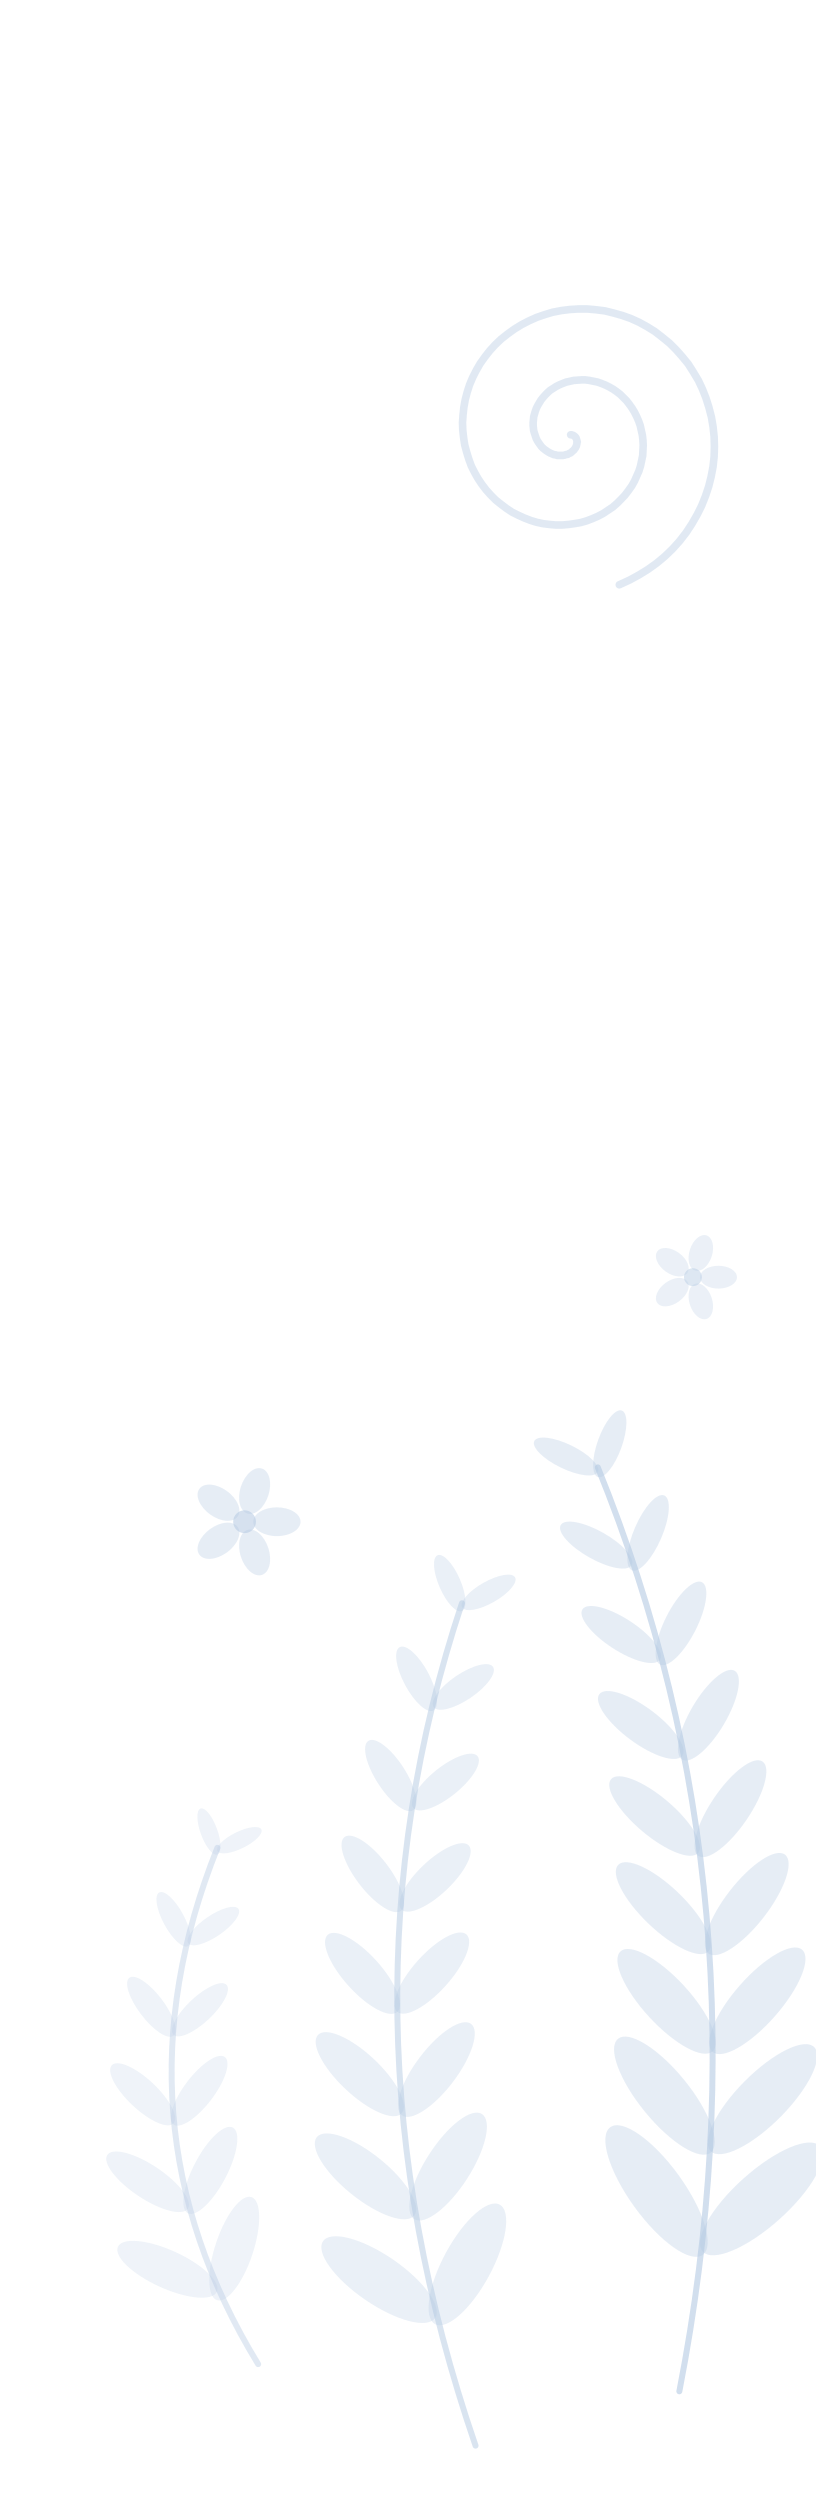
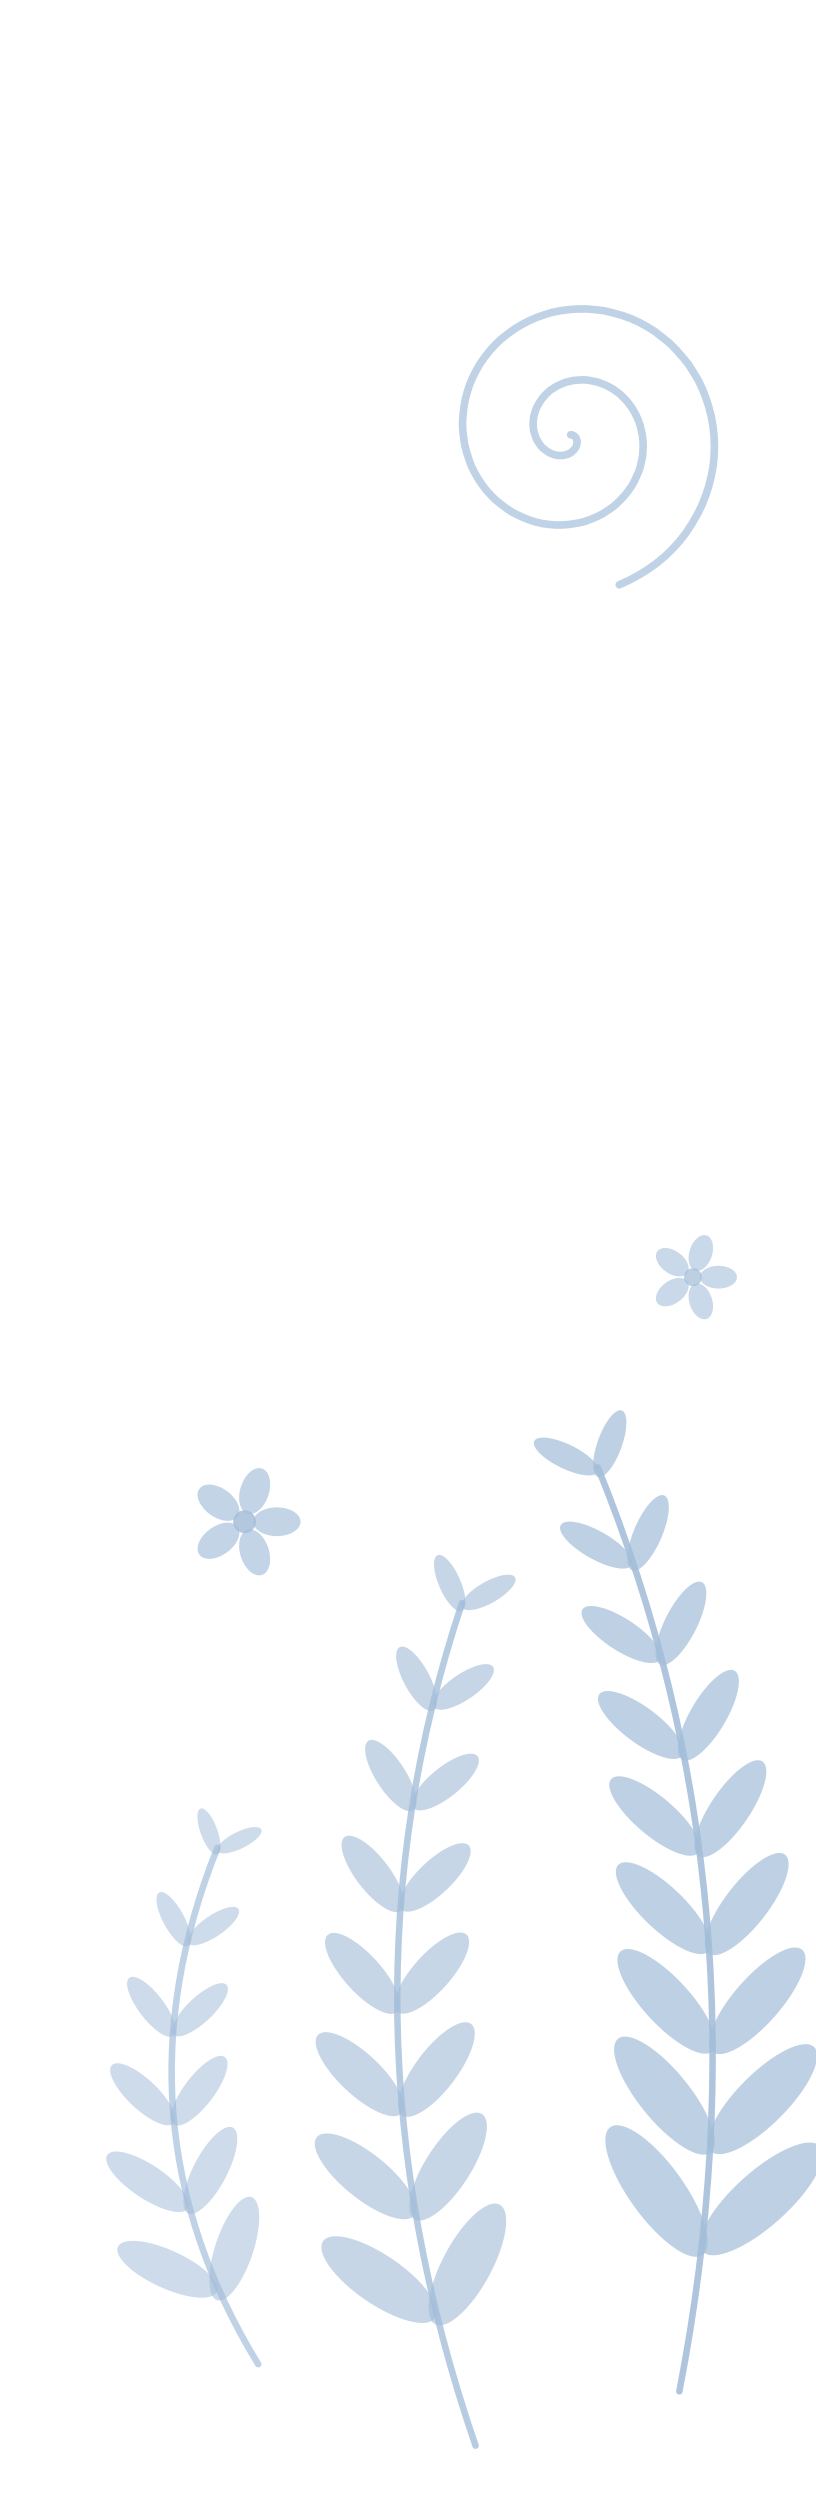
<svg xmlns="http://www.w3.org/2000/svg" width="300" height="920" viewBox="0 0 300 920" fill="none">
-   <path d="M250.0 880.0 Q285.0 700.0 220.0 540.0" fill="none" stroke="#B4C9E2" stroke-width="2.2" stroke-linecap="round" opacity="0.6" />
-   <ellipse cx="241.6" cy="806.3" rx="29.0" ry="10.0" fill="#B4C9E2" opacity="0.33" transform="rotate(-125.9 241.6 806.3)" />
-   <ellipse cx="280.2" cy="809.2" rx="29.0" ry="10.0" fill="#B4C9E2" opacity="0.33" transform="rotate(-41.9 280.2 809.2)" />
-   <ellipse cx="244.5" cy="771.2" rx="27.0" ry="9.3" fill="#B4C9E2" opacity="0.33" transform="rotate(-129.2 244.5 771.2)" />
-   <ellipse cx="280.6" cy="772.5" rx="27.0" ry="9.3" fill="#B4C9E2" opacity="0.33" transform="rotate(-45.2 280.6 772.5)" />
-   <ellipse cx="245.3" cy="736.5" rx="25.0" ry="8.6" fill="#B4C9E2" opacity="0.33" transform="rotate(-132.7 245.3 736.5)" />
-   <ellipse cx="278.7" cy="736.3" rx="25.0" ry="8.6" fill="#B4C9E2" opacity="0.33" transform="rotate(-48.7 278.7 736.3)" />
-   <ellipse cx="244.1" cy="702.2" rx="23.0" ry="7.9" fill="#B4C9E2" opacity="0.33" transform="rotate(-136.2 244.1 702.2)" />
-   <ellipse cx="274.8" cy="700.7" rx="23.0" ry="7.9" fill="#B4C9E2" opacity="0.33" transform="rotate(-52.2 274.8 700.7)" />
-   <ellipse cx="240.9" cy="668.3" rx="21.0" ry="7.2" fill="#B4C9E2" opacity="0.33" transform="rotate(-139.8 240.9 668.3)" />
-   <ellipse cx="268.8" cy="665.6" rx="21.0" ry="7.2" fill="#B4C9E2" opacity="0.33" transform="rotate(-55.8 268.8 665.6)" />
-   <ellipse cx="235.8" cy="634.8" rx="19.0" ry="6.6" fill="#B4C9E2" opacity="0.33" transform="rotate(-143.4 235.8 634.8)" />
-   <ellipse cx="260.7" cy="631.2" rx="19.0" ry="6.6" fill="#B4C9E2" opacity="0.33" transform="rotate(-59.4 260.7 631.2)" />
-   <ellipse cx="228.6" cy="601.5" rx="17.0" ry="5.9" fill="#B4C9E2" opacity="0.33" transform="rotate(-147.0 228.6 601.5)" />
-   <ellipse cx="250.6" cy="597.4" rx="17.0" ry="5.9" fill="#B4C9E2" opacity="0.33" transform="rotate(-63.0 250.6 597.4)" />
-   <ellipse cx="219.4" cy="568.6" rx="15.0" ry="5.2" fill="#B4C9E2" opacity="0.33" transform="rotate(-150.6 219.4 568.6)" />
-   <ellipse cx="238.5" cy="564.1" rx="15.0" ry="5.2" fill="#B4C9E2" opacity="0.33" transform="rotate(-66.6 238.5 564.1)" />
-   <ellipse cx="208.3" cy="536.0" rx="13.0" ry="4.5" fill="#B4C9E2" opacity="0.33" transform="rotate(-154.1 208.3 536.0)" />
-   <ellipse cx="224.4" cy="531.3" rx="13.0" ry="4.5" fill="#B4C9E2" opacity="0.33" transform="rotate(-70.1 224.4 531.3)" />
-   <path d="M175.0 900.0 Q120.0 740.0 170.0 590.0" fill="none" stroke="#B4C9E2" stroke-width="2.2" stroke-linecap="round" opacity="0.5" />
-   <ellipse cx="139.5" cy="838.9" rx="25.0" ry="9.0" fill="#B4C9E2" opacity="0.28" transform="rotate(-145.6 139.5 838.9)" />
-   <ellipse cx="172.0" cy="833.3" rx="25.0" ry="9.0" fill="#B4C9E2" opacity="0.28" transform="rotate(-61.6 172.0 833.3)" />
-   <ellipse cx="134.5" cy="800.9" rx="23.0" ry="8.3" fill="#B4C9E2" opacity="0.28" transform="rotate(-141.2 134.5 800.9)" />
-   <ellipse cx="164.9" cy="797.3" rx="23.0" ry="8.3" fill="#B4C9E2" opacity="0.28" transform="rotate(-57.2 164.9 797.3)" />
-   <ellipse cx="132.4" cy="763.3" rx="21.1" ry="7.6" fill="#B4C9E2" opacity="0.28" transform="rotate(-136.8 132.4 763.3)" />
-   <ellipse cx="160.6" cy="761.6" rx="21.1" ry="7.6" fill="#B4C9E2" opacity="0.28" transform="rotate(-52.8 160.6 761.6)" />
-   <ellipse cx="133.4" cy="726.2" rx="19.1" ry="6.9" fill="#B4C9E2" opacity="0.28" transform="rotate(-132.1 133.4 726.2)" />
-   <ellipse cx="158.9" cy="726.1" rx="19.1" ry="6.9" fill="#B4C9E2" opacity="0.28" transform="rotate(-48.1 158.9 726.1)" />
-   <ellipse cx="137.2" cy="689.6" rx="17.1" ry="6.2" fill="#B4C9E2" opacity="0.28" transform="rotate(-127.5 137.2 689.6)" />
-   <ellipse cx="160.1" cy="690.9" rx="17.1" ry="6.2" fill="#B4C9E2" opacity="0.28" transform="rotate(-43.5 160.1 690.9)" />
-   <ellipse cx="143.8" cy="653.4" rx="15.2" ry="5.5" fill="#B4C9E2" opacity="0.28" transform="rotate(-122.8 143.8 653.4)" />
-   <ellipse cx="163.9" cy="655.8" rx="15.2" ry="5.5" fill="#B4C9E2" opacity="0.28" transform="rotate(-38.8 163.9 655.8)" />
-   <ellipse cx="153.3" cy="617.8" rx="13.2" ry="4.8" fill="#B4C9E2" opacity="0.28" transform="rotate(-118.1 153.3 617.8)" />
-   <ellipse cx="170.5" cy="620.8" rx="13.2" ry="4.8" fill="#B4C9E2" opacity="0.28" transform="rotate(-34.1 170.5 620.8)" />
-   <ellipse cx="165.5" cy="582.6" rx="11.2" ry="4.0" fill="#B4C9E2" opacity="0.28" transform="rotate(-113.6 165.5 582.6)" />
-   <ellipse cx="179.8" cy="586.0" rx="11.2" ry="4.0" fill="#B4C9E2" opacity="0.28" transform="rotate(-29.6 179.8 586.0)" />
-   <path d="M95.0 870.0 Q40.0 780.0 80.0 680.0" fill="none" stroke="#B4C9E2" stroke-width="2.2" stroke-linecap="round" opacity="0.4" />
-   <ellipse cx="61.6" cy="835.1" rx="20.0" ry="7.0" fill="#B4C9E2" opacity="0.22" transform="rotate(-155.5 61.6 835.1)" />
-   <ellipse cx="86.2" cy="827.5" rx="20.0" ry="7.0" fill="#B4C9E2" opacity="0.22" transform="rotate(-71.5 86.2 827.5)" />
-   <ellipse cx="54.3" cy="802.9" rx="17.8" ry="6.2" fill="#B4C9E2" opacity="0.22" transform="rotate(-146.3 54.3 802.9)" />
-   <ellipse cx="77.4" cy="798.7" rx="17.8" ry="6.2" fill="#B4C9E2" opacity="0.22" transform="rotate(-62.3 77.4 798.7)" />
-   <ellipse cx="52.5" cy="770.7" rx="15.6" ry="5.5" fill="#B4C9E2" opacity="0.22" transform="rotate(-136.7 52.5 770.7)" />
-   <ellipse cx="73.3" cy="769.4" rx="15.6" ry="5.5" fill="#B4C9E2" opacity="0.22" transform="rotate(-52.7 73.3 769.4)" />
-   <ellipse cx="55.7" cy="738.5" rx="13.4" ry="4.7" fill="#B4C9E2" opacity="0.22" transform="rotate(-127.2 55.7 738.5)" />
-   <ellipse cx="73.6" cy="739.6" rx="13.4" ry="4.7" fill="#B4C9E2" opacity="0.22" transform="rotate(-43.2 73.6 739.6)" />
-   <ellipse cx="63.9" cy="706.3" rx="11.2" ry="3.9" fill="#B4C9E2" opacity="0.22" transform="rotate(-118.3 63.9 706.3)" />
-   <ellipse cx="78.5" cy="708.8" rx="11.2" ry="3.9" fill="#B4C9E2" opacity="0.22" transform="rotate(-34.3 78.5 708.8)" />
-   <ellipse cx="76.9" cy="674.0" rx="9.0" ry="3.1" fill="#B4C9E2" opacity="0.22" transform="rotate(-110.2 76.9 674.0)" />
-   <ellipse cx="88.1" cy="677.2" rx="9.0" ry="3.1" fill="#B4C9E2" opacity="0.22" transform="rotate(-26.2 88.1 677.2)" />
-   <path d="M210.0 160.0 L210.3 160.0 L210.6 160.1 L210.9 160.2 L211.1 160.3 L211.4 160.5 L211.6 160.7 L211.8 160.9 L212.0 161.2 L212.1 161.5 L212.2 161.8 L212.3 162.2 L212.4 162.6 L212.3 162.9 L212.3 163.3 L212.2 163.7 L212.1 164.1 L211.9 164.5 L211.7 164.9 L211.4 165.3 L211.1 165.7 L210.7 166.0 L210.3 166.4 L209.9 166.7 L209.4 166.9 L208.9 167.2 L208.3 167.3 L207.7 167.5 L207.1 167.6 L206.5 167.6 L205.8 167.6 L205.1 167.6 L204.5 167.4 L203.8 167.3 L203.1 167.0 L202.4 166.7 L201.7 166.3 L201.1 165.9 L200.4 165.4 L199.8 164.9 L199.2 164.3 L198.7 163.6 L198.2 162.9 L197.7 162.1 L197.3 161.3 L197.0 160.4 L196.7 159.5 L196.4 158.5 L196.3 157.6 L196.2 156.6 L196.2 155.5 L196.3 154.5 L196.4 153.4 L196.7 152.3 L197.0 151.3 L197.4 150.2 L197.9 149.2 L198.5 148.2 L199.1 147.2 L199.9 146.2 L200.7 145.3 L201.6 144.4 L202.5 143.6 L203.6 142.9 L204.7 142.2 L205.9 141.6 L207.1 141.1 L208.4 140.6 L209.8 140.3 L211.1 140.0 L212.5 139.9 L214.0 139.8 L215.4 139.8 L216.9 140.0 L218.4 140.3 L219.9 140.6 L221.3 141.1 L222.8 141.7 L224.2 142.4 L225.6 143.2 L226.9 144.1 L228.2 145.1 L229.4 146.3 L230.6 147.5 L231.6 148.8 L232.6 150.2 L233.5 151.7 L234.3 153.3 L235.0 154.9 L235.6 156.6 L236.0 158.4 L236.4 160.2 L236.6 162.0 L236.7 163.9 L236.6 165.8 L236.5 167.7 L236.1 169.6 L235.7 171.5 L235.1 173.4 L234.3 175.2 L233.5 177.0 L232.5 178.8 L231.3 180.5 L230.0 182.2 L228.6 183.7 L227.1 185.2 L225.5 186.6 L223.7 187.8 L221.9 189.0 L220.0 190.0 L217.9 190.9 L215.8 191.7 L213.7 192.3 L211.4 192.7 L209.2 193.0 L206.9 193.2 L204.5 193.2 L202.2 193.0 L199.8 192.7 L197.5 192.2 L195.2 191.5 L192.9 190.6 L190.7 189.6 L188.5 188.5 L186.4 187.1 L184.4 185.6 L182.4 184.0 L180.6 182.2 L178.9 180.3 L177.3 178.2 L175.9 176.1 L174.6 173.8 L173.4 171.4 L172.5 168.9 L171.7 166.3 L171.0 163.7 L170.6 161.0 L170.3 158.3 L170.2 155.5 L170.4 152.7 L170.7 149.9 L171.2 147.1 L171.9 144.4 L172.8 141.6 L173.9 139.0 L175.2 136.4 L176.7 133.8 L178.4 131.4 L180.2 129.1 L182.2 126.9 L184.4 124.8 L186.8 122.9 L189.3 121.1 L191.9 119.5 L194.6 118.1 L197.5 116.8 L200.4 115.8 L203.4 114.9 L206.5 114.3 L209.7 113.9 L212.9 113.7 L216.1 113.7 L219.4 114.0 L222.6 114.4 L225.8 115.2 L229.0 116.1 L232.1 117.2 L235.2 118.6 L238.1 120.2 L241.0 122.0 L243.7 124.1 L246.4 126.3 L248.8 128.7 L251.1 131.3 L253.3 134.0 L255.2 137.0 L257.0 140.0 L258.5 143.2 L259.8 146.5 L260.9 150.0 L261.8 153.5 L262.4 157.0 L262.8 160.7 L262.9 164.3 L262.8 168.0 L262.4 171.7 L261.7 175.4 L260.8 179.0 L259.6 182.6 L258.2 186.1 L256.5 189.5 L254.6 192.8 L252.5 196.0 L250.1 199.1 L247.5 202.0 L244.7 204.7 L241.7 207.2 L238.5 209.5 L235.1 211.6 L231.6 213.5 L227.9 215.2" fill="none" stroke="#B4C9E2" stroke-width="2.8" stroke-linecap="round" opacity="0.4" />
-   <ellipse cx="101.9" cy="560.0" rx="8.7" ry="5.3" fill="#B4C9E2" opacity="0.33" transform="rotate(0.0 101.9 560.0)" />
-   <ellipse cx="93.7" cy="571.3" rx="8.7" ry="5.3" fill="#B4C9E2" opacity="0.33" transform="rotate(72.0 93.7 571.3)" />
-   <ellipse cx="80.4" cy="567.0" rx="8.7" ry="5.3" fill="#B4C9E2" opacity="0.33" transform="rotate(144.0 80.4 567.0)" />
-   <ellipse cx="80.4" cy="553.0" rx="8.7" ry="5.3" fill="#B4C9E2" opacity="0.33" transform="rotate(216.0 80.4 553.0)" />
-   <ellipse cx="93.7" cy="548.7" rx="8.7" ry="5.3" fill="#B4C9E2" opacity="0.33" transform="rotate(288.0 93.7 548.7)" />
-   <circle cx="90.0" cy="560.0" r="4.2" fill="#B4C9E2" opacity="0.55" />
-   <ellipse cx="264.4" cy="470.0" rx="6.8" ry="4.2" fill="#B4C9E2" opacity="0.27" transform="rotate(0.0 264.4 470.0)" />
-   <ellipse cx="257.9" cy="478.9" rx="6.8" ry="4.2" fill="#B4C9E2" opacity="0.27" transform="rotate(72.0 257.9 478.9)" />
-   <ellipse cx="247.4" cy="475.5" rx="6.8" ry="4.2" fill="#B4C9E2" opacity="0.27" transform="rotate(144.0 247.4 475.5)" />
-   <ellipse cx="247.4" cy="464.5" rx="6.8" ry="4.2" fill="#B4C9E2" opacity="0.27" transform="rotate(216.0 247.4 464.5)" />
-   <ellipse cx="257.9" cy="461.1" rx="6.8" ry="4.2" fill="#B4C9E2" opacity="0.27" transform="rotate(288.0 257.9 461.1)" />
-   <circle cx="255.0" cy="470.0" r="3.3" fill="#B4C9E2" opacity="0.45" />
+   <path d="M250.0 880.0 Q285.0 700.0 220.0 540.0" fill="none" stroke="#A3BDD9" stroke-width="2.4" stroke-linecap="round" opacity="0.88" />
+   <ellipse cx="241.6" cy="806.3" rx="29.0" ry="10.0" fill="#A3BDD9" opacity="0.70" transform="rotate(-125.9 241.6 806.3)" />
+   <ellipse cx="280.2" cy="809.2" rx="29.0" ry="10.0" fill="#A3BDD9" opacity="0.70" transform="rotate(-41.9 280.2 809.2)" />
+   <ellipse cx="244.5" cy="771.2" rx="27.0" ry="9.3" fill="#A3BDD9" opacity="0.70" transform="rotate(-129.2 244.5 771.2)" />
+   <ellipse cx="280.6" cy="772.5" rx="27.0" ry="9.3" fill="#A3BDD9" opacity="0.70" transform="rotate(-45.2 280.6 772.5)" />
+   <ellipse cx="245.3" cy="736.5" rx="25.0" ry="8.6" fill="#A3BDD9" opacity="0.70" transform="rotate(-132.7 245.3 736.5)" />
+   <ellipse cx="278.7" cy="736.3" rx="25.0" ry="8.6" fill="#A3BDD9" opacity="0.70" transform="rotate(-48.7 278.7 736.3)" />
+   <ellipse cx="244.1" cy="702.2" rx="23.0" ry="7.9" fill="#A3BDD9" opacity="0.70" transform="rotate(-136.2 244.1 702.2)" />
+   <ellipse cx="274.8" cy="700.7" rx="23.0" ry="7.9" fill="#A3BDD9" opacity="0.70" transform="rotate(-52.2 274.8 700.7)" />
+   <ellipse cx="240.9" cy="668.3" rx="21.0" ry="7.2" fill="#A3BDD9" opacity="0.70" transform="rotate(-139.8 240.9 668.3)" />
+   <ellipse cx="268.8" cy="665.6" rx="21.0" ry="7.2" fill="#A3BDD9" opacity="0.70" transform="rotate(-55.8 268.8 665.6)" />
+   <ellipse cx="235.8" cy="634.8" rx="19.0" ry="6.6" fill="#A3BDD9" opacity="0.70" transform="rotate(-143.4 235.8 634.8)" />
+   <ellipse cx="260.7" cy="631.2" rx="19.0" ry="6.6" fill="#A3BDD9" opacity="0.70" transform="rotate(-59.4 260.7 631.2)" />
+   <ellipse cx="228.6" cy="601.5" rx="17.0" ry="5.9" fill="#A3BDD9" opacity="0.70" transform="rotate(-147.0 228.6 601.5)" />
+   <ellipse cx="250.6" cy="597.4" rx="17.0" ry="5.9" fill="#A3BDD9" opacity="0.70" transform="rotate(-63.0 250.6 597.4)" />
+   <ellipse cx="219.4" cy="568.6" rx="15.0" ry="5.2" fill="#A3BDD9" opacity="0.70" transform="rotate(-150.6 219.4 568.6)" />
+   <ellipse cx="238.5" cy="564.1" rx="15.0" ry="5.2" fill="#A3BDD9" opacity="0.70" transform="rotate(-66.6 238.5 564.1)" />
+   <ellipse cx="208.3" cy="536.0" rx="13.0" ry="4.5" fill="#A3BDD9" opacity="0.70" transform="rotate(-154.1 208.3 536.0)" />
+   <ellipse cx="224.4" cy="531.3" rx="13.0" ry="4.5" fill="#A3BDD9" opacity="0.70" transform="rotate(-70.1 224.4 531.3)" />
+   <path d="M175.0 900.0 Q120.0 740.0 170.0 590.0" fill="none" stroke="#A3BDD9" stroke-width="2.4" stroke-linecap="round" opacity="0.78" />
+   <ellipse cx="139.5" cy="838.9" rx="25.0" ry="9.0" fill="#A3BDD9" opacity="0.62" transform="rotate(-145.6 139.5 838.9)" />
+   <ellipse cx="172.0" cy="833.3" rx="25.0" ry="9.0" fill="#A3BDD9" opacity="0.62" transform="rotate(-61.6 172.0 833.3)" />
+   <ellipse cx="134.5" cy="800.9" rx="23.0" ry="8.3" fill="#A3BDD9" opacity="0.62" transform="rotate(-141.2 134.5 800.9)" />
+   <ellipse cx="164.9" cy="797.3" rx="23.0" ry="8.3" fill="#A3BDD9" opacity="0.62" transform="rotate(-57.2 164.9 797.3)" />
+   <ellipse cx="132.4" cy="763.3" rx="21.1" ry="7.6" fill="#A3BDD9" opacity="0.62" transform="rotate(-136.8 132.4 763.3)" />
+   <ellipse cx="160.6" cy="761.6" rx="21.1" ry="7.6" fill="#A3BDD9" opacity="0.62" transform="rotate(-52.8 160.6 761.6)" />
+   <ellipse cx="133.4" cy="726.2" rx="19.1" ry="6.9" fill="#A3BDD9" opacity="0.62" transform="rotate(-132.1 133.4 726.2)" />
+   <ellipse cx="158.9" cy="726.1" rx="19.1" ry="6.9" fill="#A3BDD9" opacity="0.62" transform="rotate(-48.1 158.9 726.1)" />
+   <ellipse cx="137.2" cy="689.6" rx="17.1" ry="6.2" fill="#A3BDD9" opacity="0.62" transform="rotate(-127.5 137.2 689.6)" />
+   <ellipse cx="160.1" cy="690.9" rx="17.1" ry="6.2" fill="#A3BDD9" opacity="0.62" transform="rotate(-43.5 160.1 690.9)" />
+   <ellipse cx="143.8" cy="653.4" rx="15.2" ry="5.5" fill="#A3BDD9" opacity="0.62" transform="rotate(-122.8 143.8 653.4)" />
+   <ellipse cx="163.9" cy="655.8" rx="15.2" ry="5.5" fill="#A3BDD9" opacity="0.62" transform="rotate(-38.8 163.9 655.8)" />
+   <ellipse cx="153.3" cy="617.8" rx="13.2" ry="4.8" fill="#A3BDD9" opacity="0.62" transform="rotate(-118.1 153.3 617.8)" />
+   <ellipse cx="170.5" cy="620.8" rx="13.2" ry="4.8" fill="#A3BDD9" opacity="0.62" transform="rotate(-34.1 170.5 620.8)" />
+   <ellipse cx="165.5" cy="582.6" rx="11.2" ry="4.0" fill="#A3BDD9" opacity="0.62" transform="rotate(-113.6 165.5 582.6)" />
+   <ellipse cx="179.8" cy="586.0" rx="11.2" ry="4.0" fill="#A3BDD9" opacity="0.62" transform="rotate(-29.6 179.8 586.0)" />
+   <path d="M95.0 870.0 Q40.0 780.0 80.0 680.0" fill="none" stroke="#A3BDD9" stroke-width="2.4" stroke-linecap="round" opacity="0.68" />
+   <ellipse cx="61.6" cy="835.1" rx="20.0" ry="7.0" fill="#A3BDD9" opacity="0.54" transform="rotate(-155.5 61.6 835.1)" />
+   <ellipse cx="86.2" cy="827.5" rx="20.0" ry="7.0" fill="#A3BDD9" opacity="0.54" transform="rotate(-71.5 86.2 827.5)" />
+   <ellipse cx="54.3" cy="802.9" rx="17.8" ry="6.2" fill="#A3BDD9" opacity="0.54" transform="rotate(-146.3 54.3 802.9)" />
+   <ellipse cx="77.4" cy="798.7" rx="17.8" ry="6.2" fill="#A3BDD9" opacity="0.54" transform="rotate(-62.3 77.4 798.7)" />
+   <ellipse cx="52.5" cy="770.7" rx="15.6" ry="5.5" fill="#A3BDD9" opacity="0.54" transform="rotate(-136.7 52.5 770.7)" />
+   <ellipse cx="73.3" cy="769.4" rx="15.6" ry="5.5" fill="#A3BDD9" opacity="0.54" transform="rotate(-52.7 73.3 769.4)" />
+   <ellipse cx="55.7" cy="738.5" rx="13.4" ry="4.7" fill="#A3BDD9" opacity="0.54" transform="rotate(-127.2 55.7 738.5)" />
+   <ellipse cx="73.6" cy="739.6" rx="13.4" ry="4.7" fill="#A3BDD9" opacity="0.54" transform="rotate(-43.2 73.6 739.6)" />
+   <ellipse cx="63.9" cy="706.3" rx="11.2" ry="3.9" fill="#A3BDD9" opacity="0.54" transform="rotate(-118.3 63.9 706.3)" />
+   <ellipse cx="78.5" cy="708.8" rx="11.2" ry="3.9" fill="#A3BDD9" opacity="0.54" transform="rotate(-34.3 78.5 708.8)" />
+   <ellipse cx="76.9" cy="674.0" rx="9.0" ry="3.1" fill="#A3BDD9" opacity="0.54" transform="rotate(-110.2 76.9 674.0)" />
+   <ellipse cx="88.1" cy="677.2" rx="9.0" ry="3.1" fill="#A3BDD9" opacity="0.54" transform="rotate(-26.2 88.1 677.2)" />
+   <path d="M210.0 160.0 L210.3 160.0 L210.6 160.1 L210.9 160.2 L211.1 160.3 L211.4 160.5 L211.6 160.7 L211.8 160.9 L212.0 161.2 L212.1 161.5 L212.2 161.8 L212.3 162.2 L212.4 162.6 L212.3 162.9 L212.3 163.3 L212.2 163.7 L212.1 164.1 L211.9 164.5 L211.7 164.9 L211.4 165.3 L211.1 165.7 L210.7 166.0 L210.3 166.4 L209.9 166.7 L209.4 166.9 L208.9 167.2 L208.3 167.3 L207.7 167.5 L207.1 167.6 L206.5 167.6 L205.8 167.6 L205.1 167.6 L204.5 167.4 L203.8 167.3 L203.1 167.0 L202.4 166.7 L201.7 166.3 L201.1 165.9 L200.4 165.4 L199.8 164.9 L199.2 164.3 L198.7 163.6 L198.2 162.9 L197.7 162.1 L197.3 161.3 L197.0 160.4 L196.7 159.5 L196.4 158.5 L196.3 157.6 L196.2 156.6 L196.2 155.5 L196.3 154.5 L196.4 153.4 L196.7 152.3 L197.0 151.3 L197.4 150.2 L197.9 149.2 L198.5 148.2 L199.1 147.2 L199.9 146.2 L200.7 145.3 L201.6 144.4 L202.5 143.6 L203.6 142.9 L204.7 142.2 L205.9 141.6 L207.1 141.1 L208.4 140.6 L209.8 140.3 L211.1 140.0 L212.5 139.9 L214.0 139.8 L215.4 139.8 L216.9 140.0 L218.4 140.3 L219.9 140.6 L221.3 141.1 L222.8 141.7 L224.2 142.4 L225.6 143.2 L226.9 144.1 L228.2 145.1 L229.4 146.3 L230.6 147.5 L231.6 148.8 L232.6 150.2 L233.5 151.7 L234.3 153.3 L235.0 154.9 L235.6 156.6 L236.0 158.4 L236.4 160.2 L236.6 162.0 L236.7 163.9 L236.6 165.8 L236.5 167.7 L236.1 169.6 L235.7 171.5 L235.1 173.4 L234.3 175.2 L233.5 177.0 L232.5 178.8 L231.3 180.5 L230.0 182.2 L228.6 183.7 L227.1 185.2 L225.5 186.6 L223.7 187.8 L221.9 189.0 L220.0 190.0 L217.9 190.9 L215.8 191.7 L213.7 192.3 L211.4 192.7 L209.2 193.0 L206.9 193.2 L204.5 193.2 L202.2 193.0 L199.8 192.7 L197.5 192.2 L195.2 191.5 L192.9 190.6 L190.7 189.6 L188.5 188.5 L186.4 187.1 L184.4 185.6 L182.4 184.0 L180.6 182.2 L178.9 180.3 L177.3 178.2 L175.9 176.1 L174.6 173.8 L173.4 171.4 L172.5 168.9 L171.7 166.3 L171.0 163.7 L170.6 161.0 L170.3 158.3 L170.2 155.5 L170.4 152.7 L170.7 149.9 L171.2 147.1 L171.9 144.4 L172.8 141.6 L173.9 139.0 L175.2 136.4 L176.7 133.8 L178.4 131.4 L180.2 129.1 L182.2 126.9 L184.4 124.8 L186.8 122.9 L189.3 121.1 L191.9 119.5 L194.6 118.1 L197.5 116.8 L200.4 115.8 L203.4 114.9 L206.5 114.3 L209.7 113.9 L212.9 113.7 L216.1 113.7 L219.4 114.0 L222.6 114.4 L225.8 115.2 L229.0 116.1 L232.1 117.2 L235.2 118.6 L238.1 120.2 L241.0 122.0 L243.7 124.1 L246.4 126.3 L248.8 128.7 L251.1 131.3 L253.3 134.0 L255.2 137.0 L257.0 140.0 L258.5 143.2 L259.8 146.5 L260.9 150.0 L261.8 153.5 L262.4 157.0 L262.8 160.7 L262.9 164.3 L262.8 168.0 L262.4 171.7 L261.7 175.4 L260.8 179.0 L259.6 182.6 L258.2 186.1 L256.5 189.5 L254.6 192.8 L252.5 196.0 L250.1 199.1 L247.5 202.0 L244.7 204.7 L241.7 207.2 L238.5 209.5 L235.1 211.6 L231.6 213.5 L227.9 215.2" fill="none" stroke="#A3BDD9" stroke-width="2.8" stroke-linecap="round" opacity="0.68" />
+   <ellipse cx="101.9" cy="560.0" rx="8.7" ry="5.3" fill="#A3BDD9" opacity="0.66" transform="rotate(0.0 101.9 560.0)" />
+   <ellipse cx="93.7" cy="571.3" rx="8.7" ry="5.3" fill="#A3BDD9" opacity="0.66" transform="rotate(72.0 93.7 571.3)" />
+   <ellipse cx="80.4" cy="567.0" rx="8.7" ry="5.3" fill="#A3BDD9" opacity="0.66" transform="rotate(144.0 80.4 567.0)" />
+   <ellipse cx="80.4" cy="553.0" rx="8.7" ry="5.3" fill="#A3BDD9" opacity="0.66" transform="rotate(216.0 80.4 553.0)" />
+   <ellipse cx="93.7" cy="548.7" rx="8.7" ry="5.3" fill="#A3BDD9" opacity="0.66" transform="rotate(288.0 93.7 548.7)" />
+   <circle cx="90.0" cy="560.0" r="4.2" fill="#A3BDD9" opacity="0.83" />
+   <ellipse cx="264.4" cy="470.0" rx="6.8" ry="4.2" fill="#A3BDD9" opacity="0.58" transform="rotate(0.0 264.4 470.0)" />
+   <ellipse cx="257.9" cy="478.9" rx="6.8" ry="4.2" fill="#A3BDD9" opacity="0.58" transform="rotate(72.0 257.9 478.9)" />
+   <ellipse cx="247.4" cy="475.5" rx="6.8" ry="4.2" fill="#A3BDD9" opacity="0.58" transform="rotate(144.0 247.4 475.5)" />
+   <ellipse cx="247.4" cy="464.5" rx="6.8" ry="4.2" fill="#A3BDD9" opacity="0.58" transform="rotate(216.0 247.4 464.5)" />
+   <ellipse cx="257.9" cy="461.1" rx="6.8" ry="4.2" fill="#A3BDD9" opacity="0.58" transform="rotate(288.0 257.9 461.1)" />
+   <circle cx="255.0" cy="470.0" r="3.3" fill="#A3BDD9" opacity="0.73" />
</svg>
